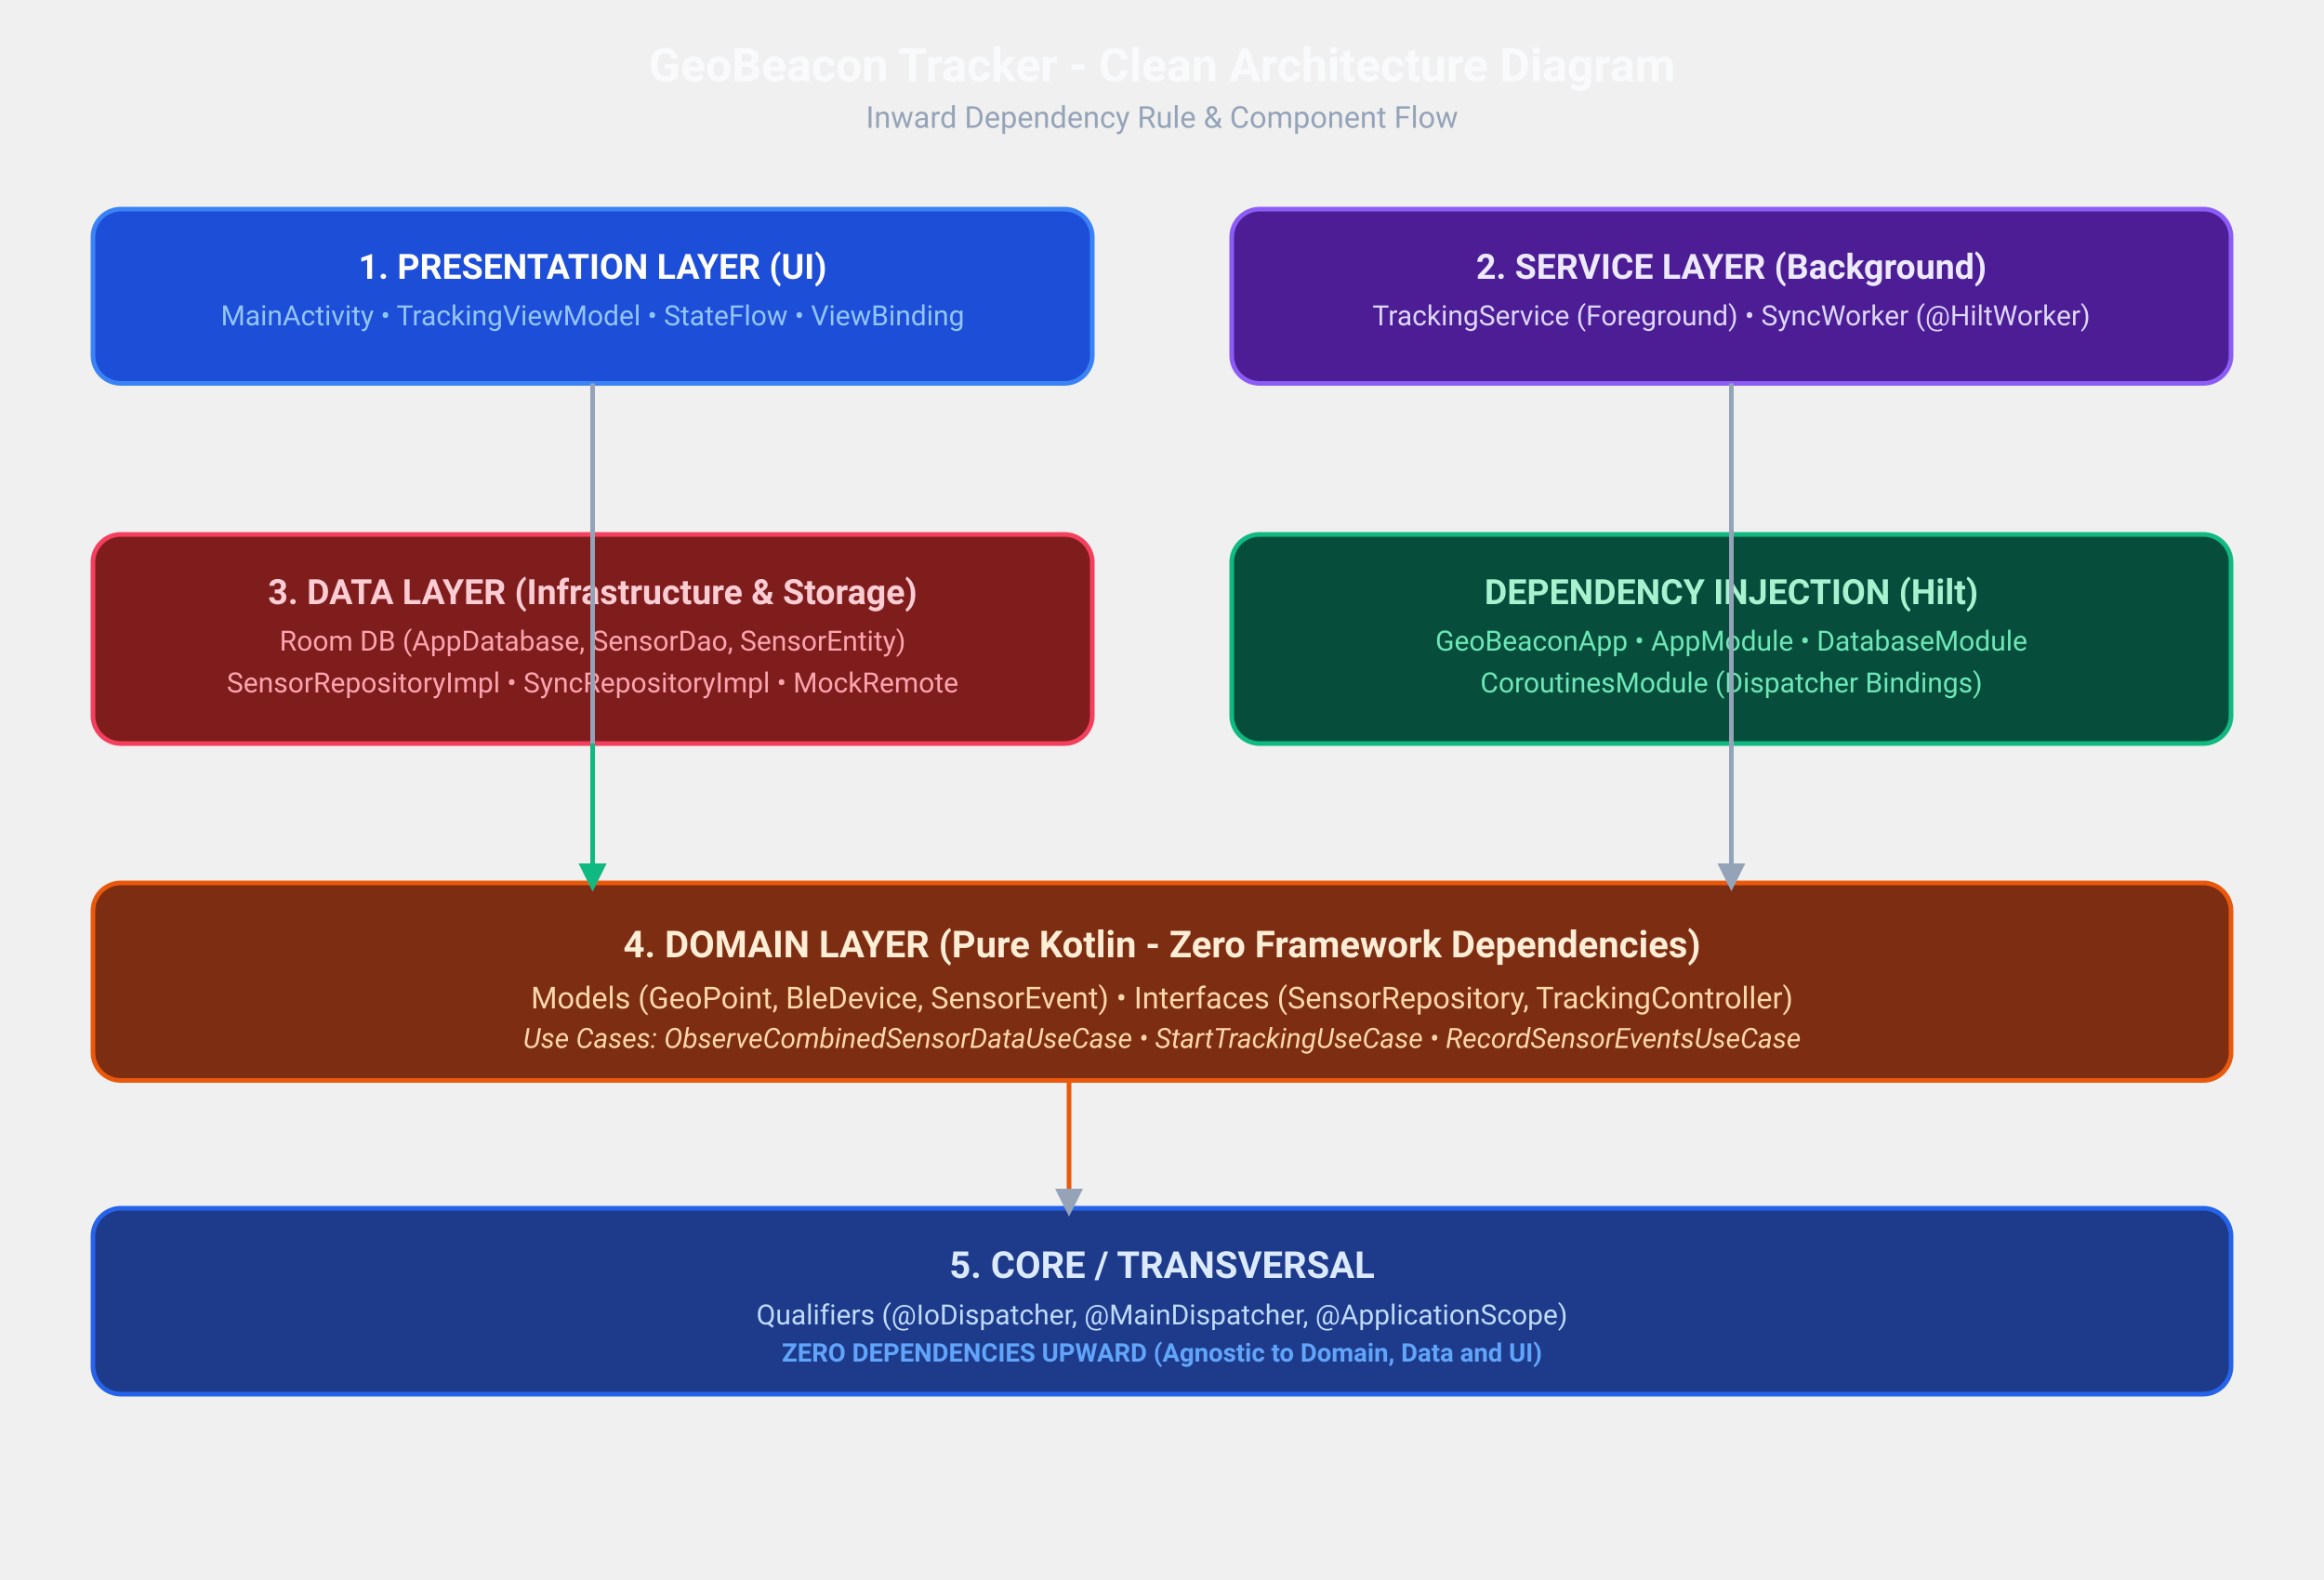
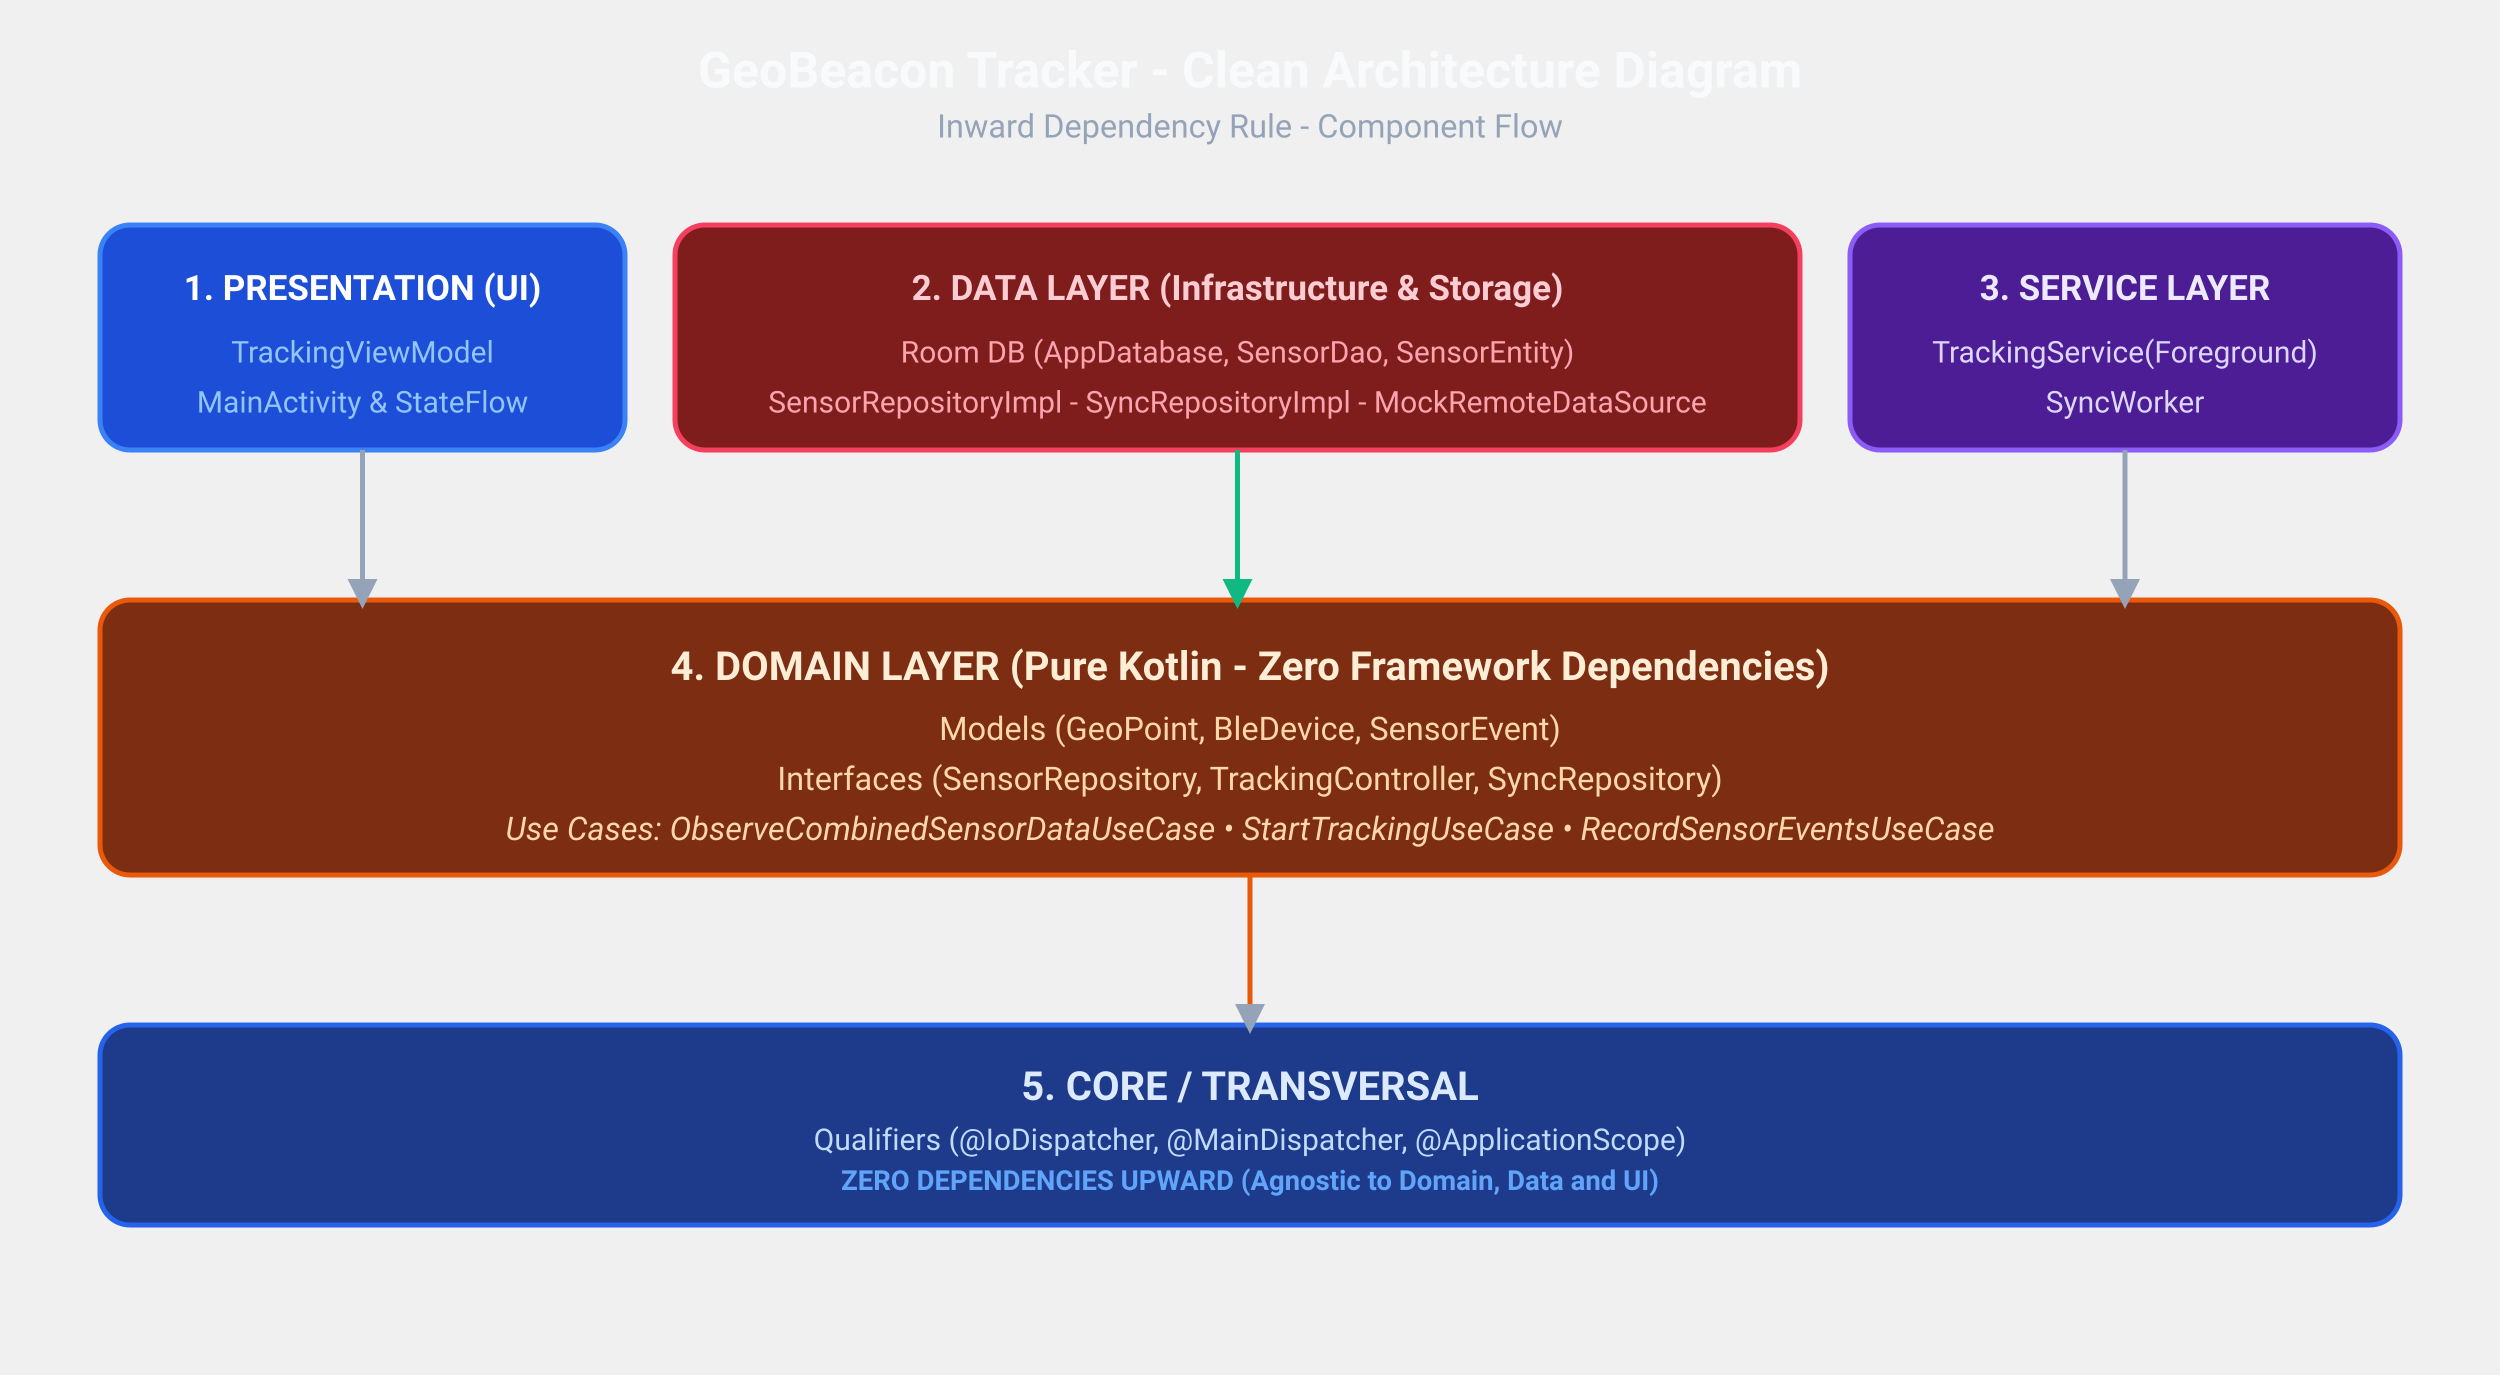
- <svg xmlns="http://www.w3.org/2000/svg" viewBox="0 0 1000 680" width="100%" height="100%" style="background-color: #0b1120; font-family: -apple-system, BlinkMacSystemFont, 'Segoe UI', Roboto, Helvetica, Arial, sans-serif;">
+ <svg xmlns="http://www.w3.org/2000/svg" viewBox="0 0 1000 550" width="100%" height="100%" style="background-color: #0b1120; font-family: -apple-system, BlinkMacSystemFont, 'Segoe UI', Roboto, Helvetica, Arial, sans-serif;">
  <defs>
    <marker id="arrow" viewBox="0 0 10 10" refX="7" refY="5" markerWidth="6" markerHeight="6" orient="auto-start-reverse">
      <path d="M 0 0 L 10 5 L 0 10 z" fill="#94a3b8" />
    </marker>
    <marker id="arrow-green" viewBox="0 0 10 10" refX="7" refY="5" markerWidth="6" markerHeight="6" orient="auto-start-reverse">
      <path d="M 0 0 L 10 5 L 0 10 z" fill="#10b981" />
    </marker>
  </defs>
  <text x="500" y="35" fill="#f8fafc" font-size="20" font-weight="bold" text-anchor="middle">GeoBeacon Tracker - Clean Architecture Diagram</text>
-   <text x="500" y="55" fill="#94a3b8" font-size="13" text-anchor="middle">Inward Dependency Rule &amp; Component Flow</text>
+   <text x="500" y="55" fill="#94a3b8" font-size="13" text-anchor="middle">Inward Dependency Rule - Component Flow</text>
  <g transform="translate(40, 90)">
-     <rect width="430" height="75" rx="12" fill="#1d4ed8" stroke="#3b82f6" stroke-width="2" />
-     <text x="215" y="30" fill="#ffffff" font-size="15" font-weight="bold" text-anchor="middle">1. PRESENTATION LAYER (UI)</text>
-     <text x="215" y="50" fill="#93c5fd" font-size="12" text-anchor="middle">MainActivity • TrackingViewModel • StateFlow • ViewBinding</text>
+     <rect width="210" height="90" rx="12" fill="#1d4ed8" stroke="#3b82f6" stroke-width="2" />
+     <text x="105" y="30" fill="#ffffff" font-size="14" font-weight="bold" text-anchor="middle">1. PRESENTATION (UI)</text>
+     <text x="105" y="55" fill="#93c5fd" font-size="12" text-anchor="middle">TrackingViewModel</text>
+     <text x="105" y="75" fill="#93c5fd" font-size="12" text-anchor="middle">MainActivity &amp; StateFlow</text>
  </g>
-   <g transform="translate(530, 90)">
-     <rect width="430" height="75" rx="12" fill="#4c1d95" stroke="#8b5cf6" stroke-width="2" />
-     <text x="215" y="30" fill="#ede9fe" font-size="15" font-weight="bold" text-anchor="middle">2. SERVICE LAYER (Background)</text>
-     <text x="215" y="50" fill="#ddd6fe" font-size="12" text-anchor="middle">TrackingService (Foreground) • SyncWorker (@HiltWorker)</text>
+   <g transform="translate(270, 90)">
+     <rect width="450" height="90" rx="12" fill="#7f1d1d" stroke="#f43f5e" stroke-width="2" />
+     <text x="225" y="30" fill="#fecdd3" font-size="14" font-weight="bold" text-anchor="middle">2. DATA LAYER (Infrastructure &amp; Storage)</text>
+     <text x="225" y="55" fill="#fda4af" font-size="12" text-anchor="middle">Room DB (AppDatabase, SensorDao, SensorEntity)</text>
+     <text x="225" y="75" fill="#fda4af" font-size="12" text-anchor="middle">SensorRepositoryImpl - SyncRepositoryImpl - MockRemoteDataSource</text>
  </g>
-   <g transform="translate(40, 230)">
-     <rect width="430" height="90" rx="12" fill="#7f1d1d" stroke="#f43f5e" stroke-width="2" />
-     <text x="215" y="30" fill="#fecdd3" font-size="15" font-weight="bold" text-anchor="middle">3. DATA LAYER (Infrastructure &amp; Storage)</text>
-     <text x="215" y="50" fill="#fda4af" font-size="12" text-anchor="middle">Room DB (AppDatabase, SensorDao, SensorEntity)</text>
-     <text x="215" y="68" fill="#fda4af" font-size="12" text-anchor="middle">SensorRepositoryImpl • SyncRepositoryImpl • MockRemote</text>
+   <g transform="translate(740, 90)">
+     <rect width="220" height="90" rx="12" fill="#4c1d95" stroke="#8b5cf6" stroke-width="2" />
+     <text x="110" y="30" fill="#ede9fe" font-size="14" font-weight="bold" text-anchor="middle">3. SERVICE LAYER</text>
+     <text x="110" y="55" fill="#ddd6fe" font-size="12" text-anchor="middle">TrackingService(Foreground)</text>
+     <text x="110" y="75" fill="#ddd6fe" font-size="12" text-anchor="middle">SyncWorker</text>
  </g>
-   <g transform="translate(530, 230)">
-     <rect width="430" height="90" rx="12" fill="#064e3b" stroke="#10b981" stroke-width="2" />
-     <text x="215" y="30" fill="#a7f3d0" font-size="15" font-weight="bold" text-anchor="middle">DEPENDENCY INJECTION (Hilt)</text>
-     <text x="215" y="50" fill="#6ee7b7" font-size="12" text-anchor="middle">GeoBeaconApp • AppModule • DatabaseModule</text>
-     <text x="215" y="68" fill="#6ee7b7" font-size="12" text-anchor="middle">CoroutinesModule (Dispatcher Bindings)</text>
+   <g transform="translate(40, 240)">
+     <rect width="920" height="110" rx="12" fill="#7c2d12" stroke="#ea580c" stroke-width="2" />
+     <text x="460" y="32" fill="#ffedd5" font-size="16" font-weight="bold" text-anchor="middle">4. DOMAIN LAYER (Pure Kotlin - Zero Framework Dependencies)</text>
+     <text x="460" y="56" fill="#fed7aa" font-size="13" text-anchor="middle">Models (GeoPoint, BleDevice, SensorEvent)</text>
+     <text x="460" y="76" fill="#fed7aa" font-size="13" text-anchor="middle">Interfaces (SensorRepository, TrackingController, SyncRepository)</text>
+     <text x="460" y="96" fill="#fed7aa" font-size="13" font-style="italic" text-anchor="middle">Use Cases: ObserveCombinedSensorDataUseCase • StartTrackingUseCase • RecordSensorEventsUseCase</text>
  </g>
-   <g transform="translate(40, 380)">
-     <rect width="920" height="85" rx="12" fill="#7c2d12" stroke="#ea580c" stroke-width="2" />
-     <text x="460" y="32" fill="#ffedd5" font-size="16" font-weight="bold" text-anchor="middle">4. DOMAIN LAYER (Pure Kotlin - Zero Framework Dependencies)</text>
-     <text x="460" y="54" fill="#fed7aa" font-size="13" text-anchor="middle">Models (GeoPoint, BleDevice, SensorEvent) • Interfaces (SensorRepository, TrackingController)</text>
-     <text x="460" y="71" fill="#fed7aa" font-size="12" font-style="italic" text-anchor="middle">Use Cases: ObserveCombinedSensorDataUseCase • StartTrackingUseCase • RecordSensorEventsUseCase</text>
-   </g>
-   <g transform="translate(40, 520)">
+   <g transform="translate(40, 410)">
    <rect width="920" height="80" rx="12" fill="#1e3a8a" stroke="#2563eb" stroke-width="2" />
    <text x="460" y="30" fill="#dbeafe" font-size="16" font-weight="bold" text-anchor="middle">5. CORE / TRANSVERSAL</text>
    <text x="460" y="50" fill="#bfdbfe" font-size="12" text-anchor="middle">Qualifiers (@IoDispatcher, @MainDispatcher, @ApplicationScope)</text>
    <text x="460" y="66" fill="#60a5fa" font-size="11" font-weight="bold" text-anchor="middle">ZERO DEPENDENCIES UPWARD (Agnostic to Domain, Data and UI)</text>
  </g>
-   <path d="M 255 165 L 255 380" fill="none" stroke="#94a3b8" stroke-width="2" marker-end="url(#arrow)" />
-   <path d="M 745 165 L 745 380" fill="none" stroke="#94a3b8" stroke-width="2" marker-end="url(#arrow)" />
-   <path d="M 255 320 L 255 380" fill="none" stroke="#10b981" stroke-width="2" marker-end="url(#arrow-green)" />
-   <path d="M 745 320 L 745 380" fill="none" stroke="#94a3b8" stroke-width="1.5" stroke-dasharray="4,4" marker-end="url(#arrow)" />
-   <path d="M 460 465 L 460 520" fill="none" stroke="#ea580c" stroke-width="2" marker-end="url(#arrow)" />
+   <path d="M 145 180 L 145 240" fill="none" stroke="#94a3b8" stroke-width="2" marker-end="url(#arrow)" />
+   <path d="M 495 180 L 495 240" fill="none" stroke="#10b981" stroke-width="2" marker-end="url(#arrow-green)" />
+   <path d="M 850 180 L 850 240" fill="none" stroke="#94a3b8" stroke-width="2" marker-end="url(#arrow)" />
+   <path d="M 500 350 L 500 410" fill="none" stroke="#ea580c" stroke-width="2" marker-end="url(#arrow)" />
</svg>
